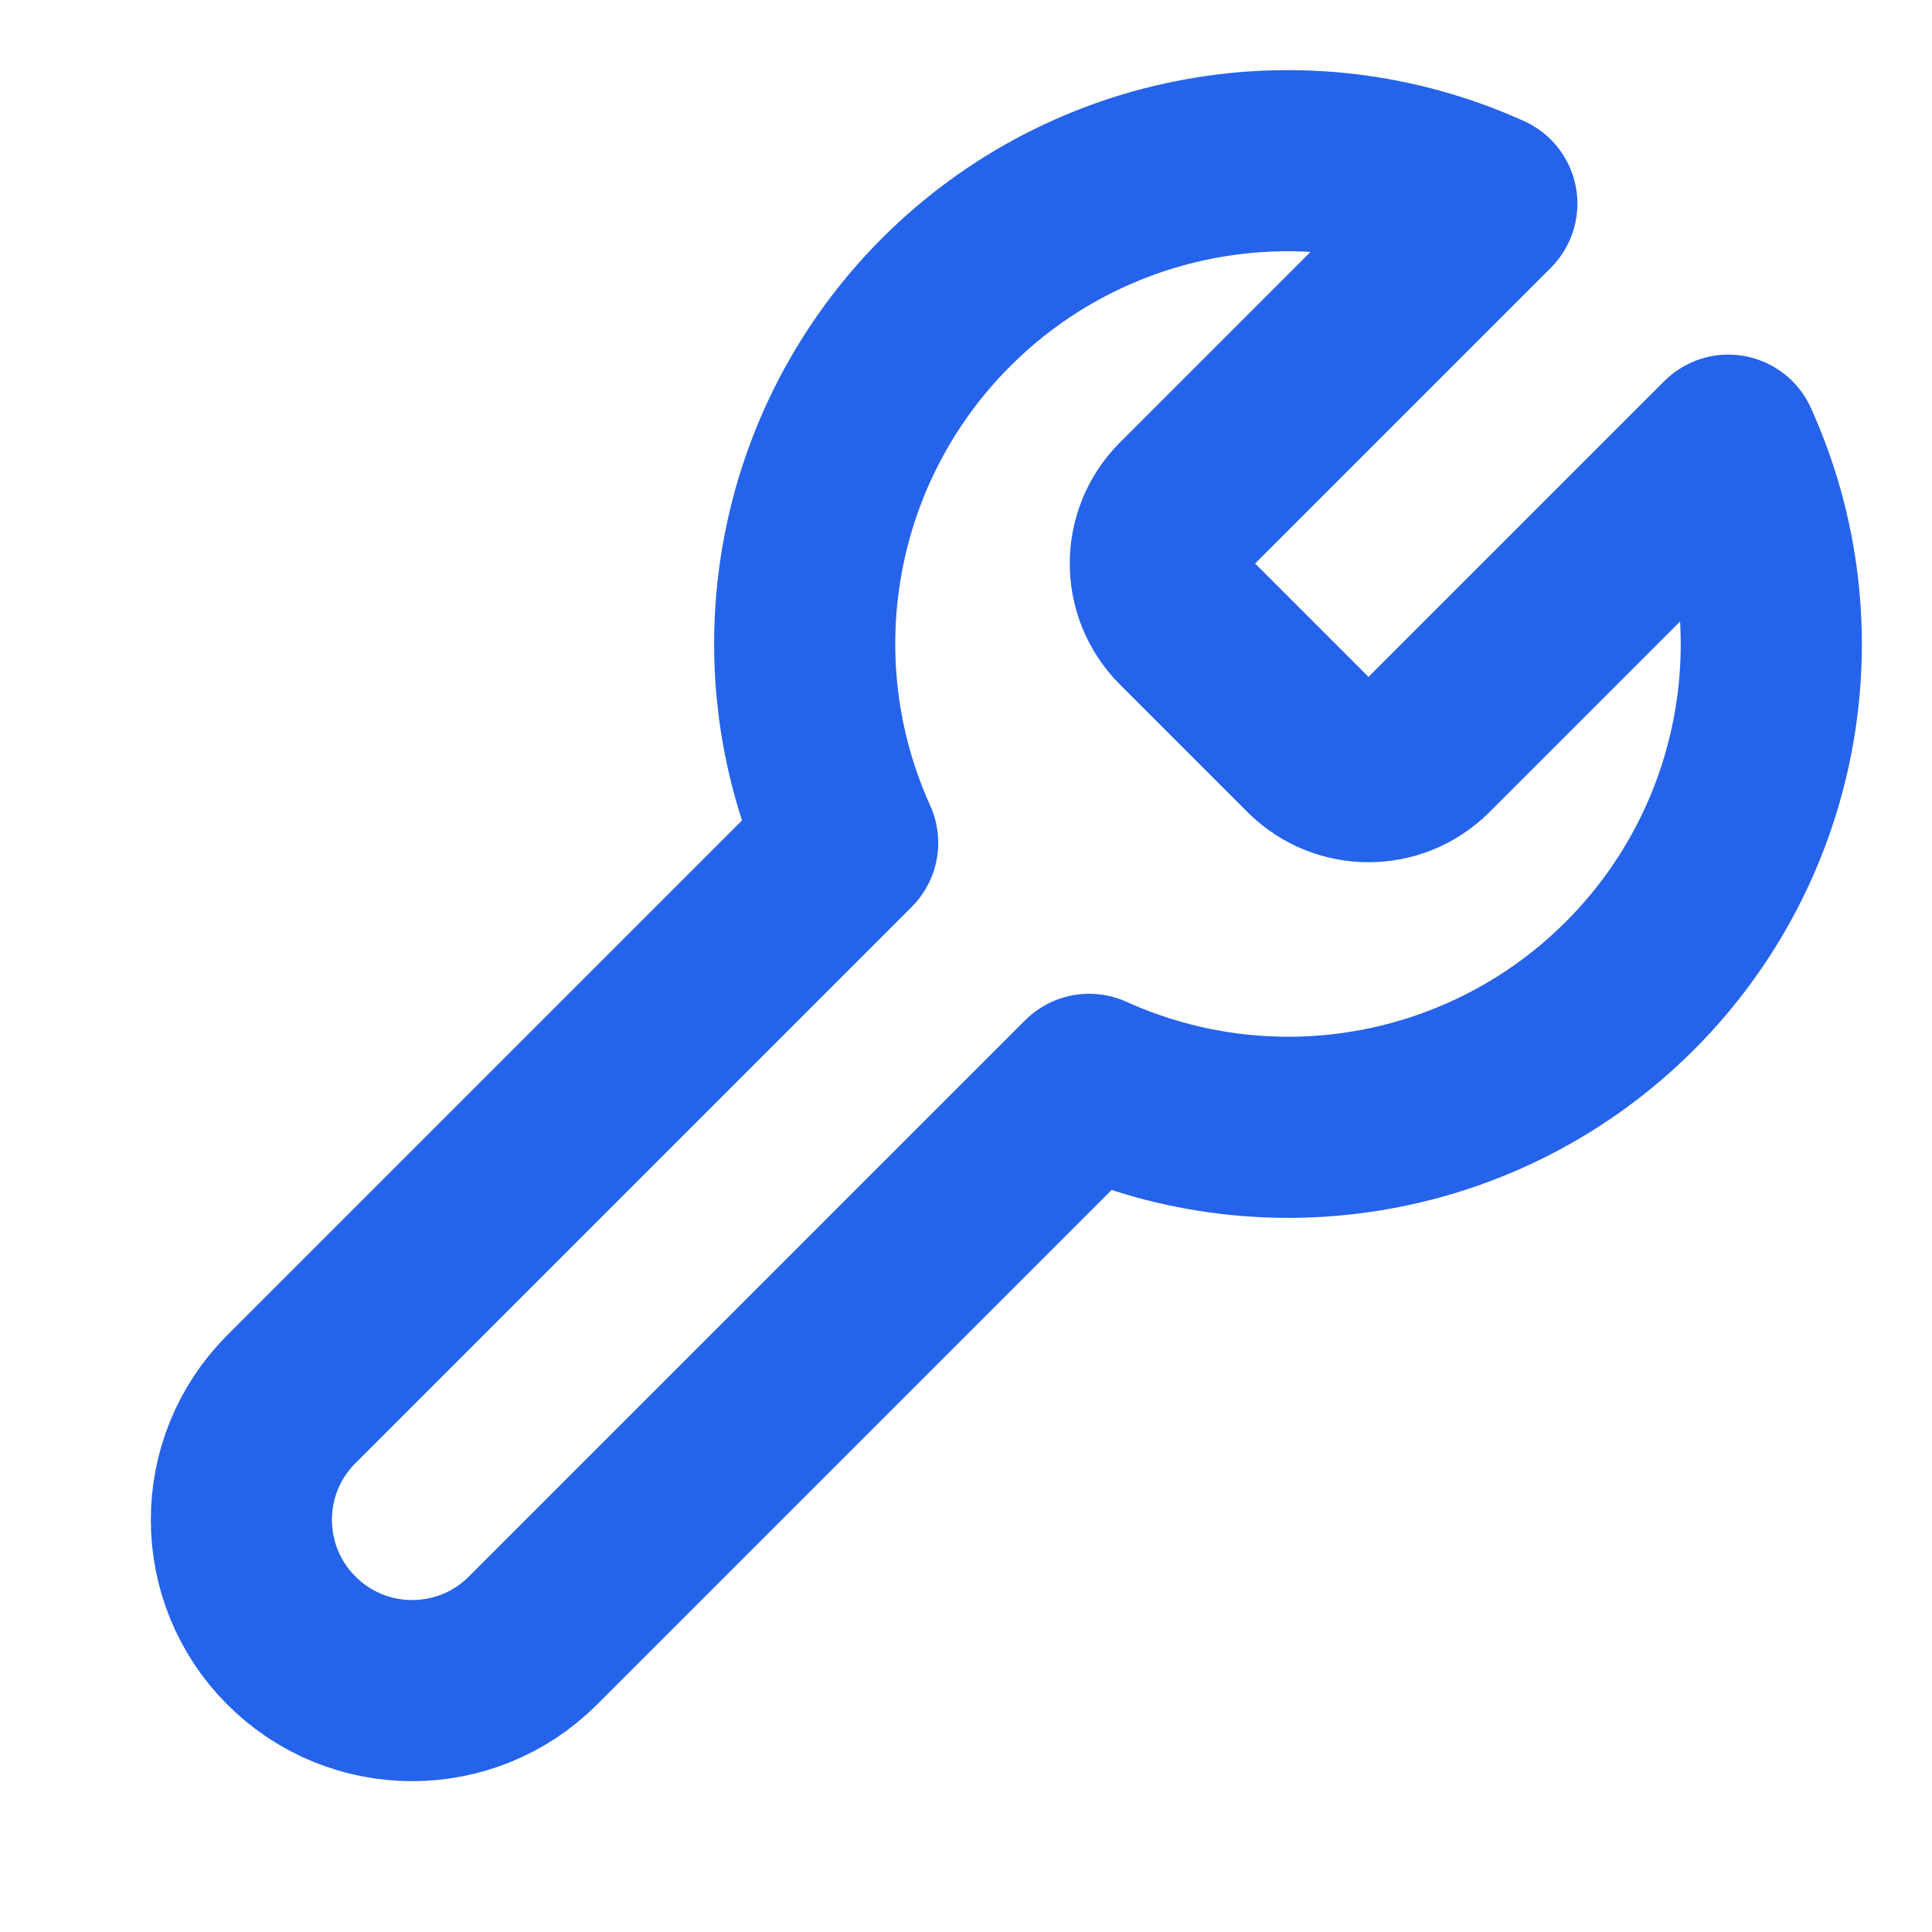
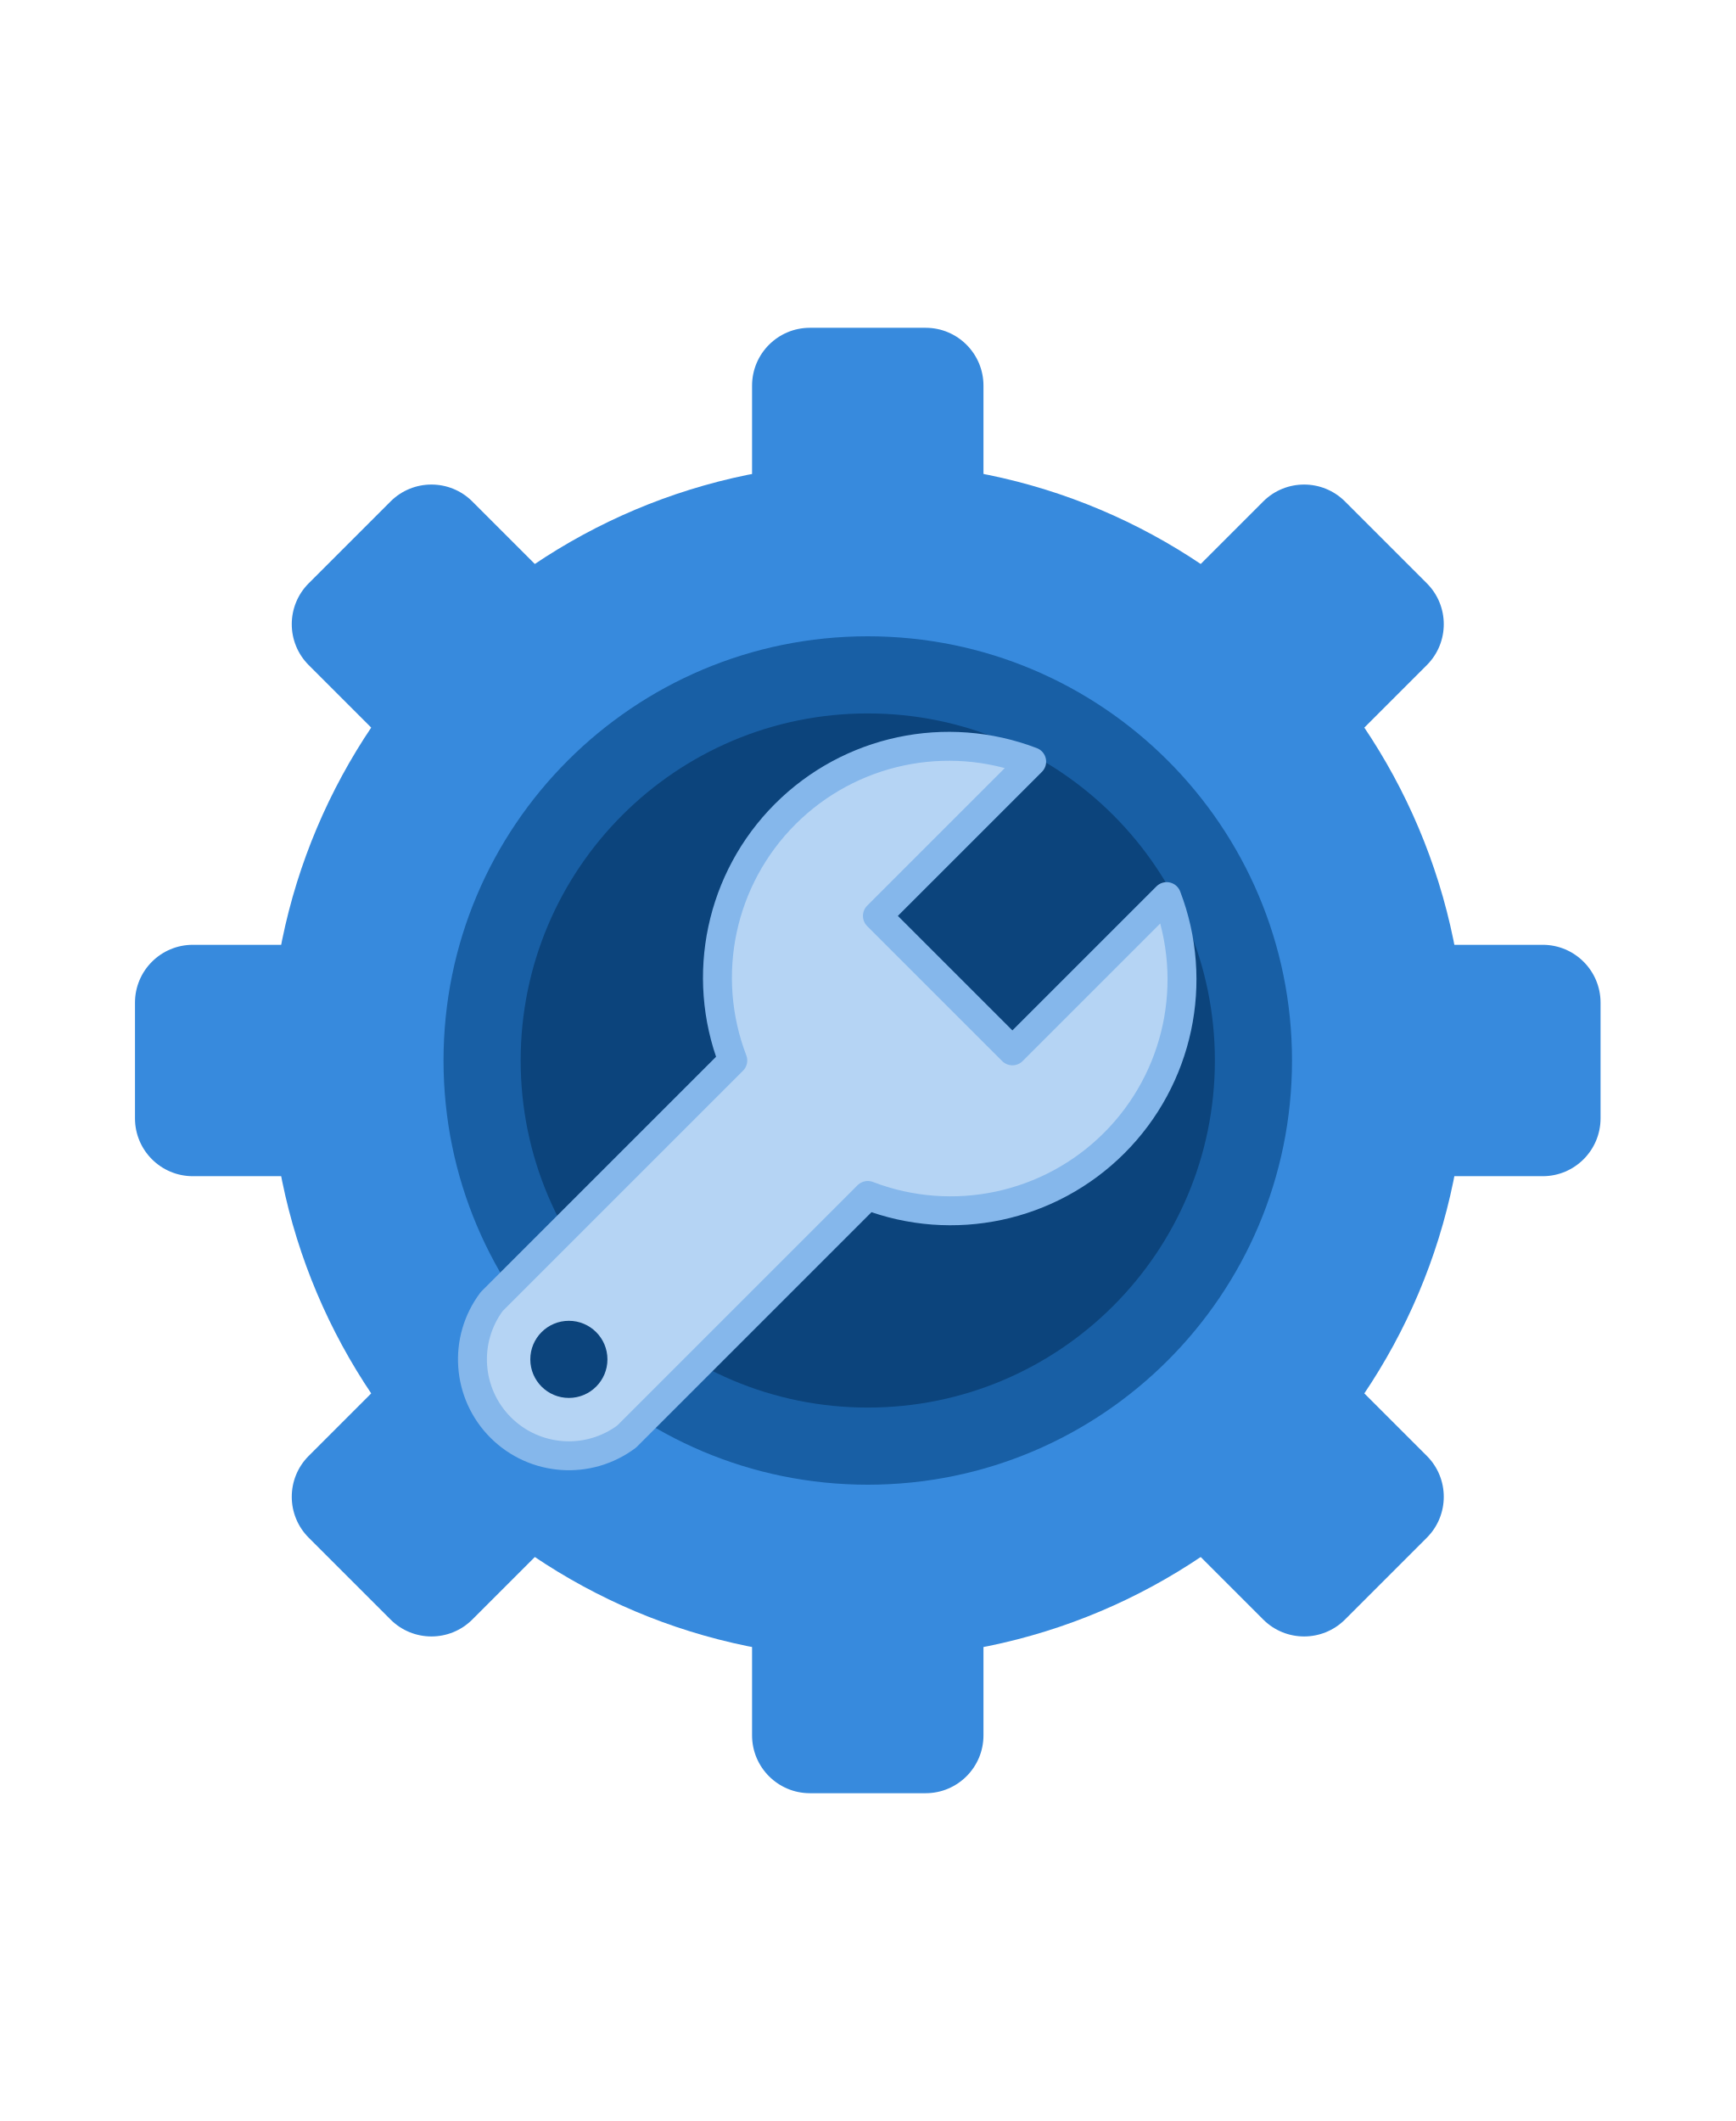
- <svg xmlns="http://www.w3.org/2000/svg" viewBox="0 0 24 24">
-   <path d="M14.7 6.3a1 1 0 0 0 0 1.4l1.6 1.6a1 1 0 0 0 1.4 0l3.77-3.77a6 6 0 0 1-7.94 7.94l-6.91 6.91a2.12 2.12 0 0 1-3-3l6.91-6.91a6 6 0 0 1 7.94-7.94l-3.76 3.76z" fill="none" stroke="#2563EB" stroke-width="2.25" stroke-linecap="round" stroke-linejoin="round" />
+ <svg xmlns="http://www.w3.org/2000/svg" width="180" height="220" viewBox="0 0 180 220" role="img" aria-labelledby="utilities-title utilities-desc">
+   <g transform="translate(90 110)">
+     <g fill="#378ADD">
+       <rect x="-12" y="-76" width="24" height="152" rx="6" />
+       <rect x="-12" y="-76" width="24" height="152" rx="6" transform="rotate(45)" />
+       <rect x="-12" y="-76" width="24" height="152" rx="6" transform="rotate(90)" />
+       <rect x="-12" y="-76" width="24" height="152" rx="6" transform="rotate(135)" />
+       <circle r="62" />
+     </g>
+     <circle r="44" fill="#185FA5" />
+     <circle r="36" fill="#0C447C" />
+     <path d="M17-31 A24 24 0 0 0-14 0 L-39 25 A10 10 0 0 0-25 39 L0 14 A24 24 0 0 0 31-17 L15-1 L1-15 Z" fill="#B5D4F4" stroke="#85B7EB" stroke-width="3" stroke-linejoin="round" />
+     <circle cx="-31" cy="31" r="4" fill="#0C447C" />
+   </g>
</svg>
